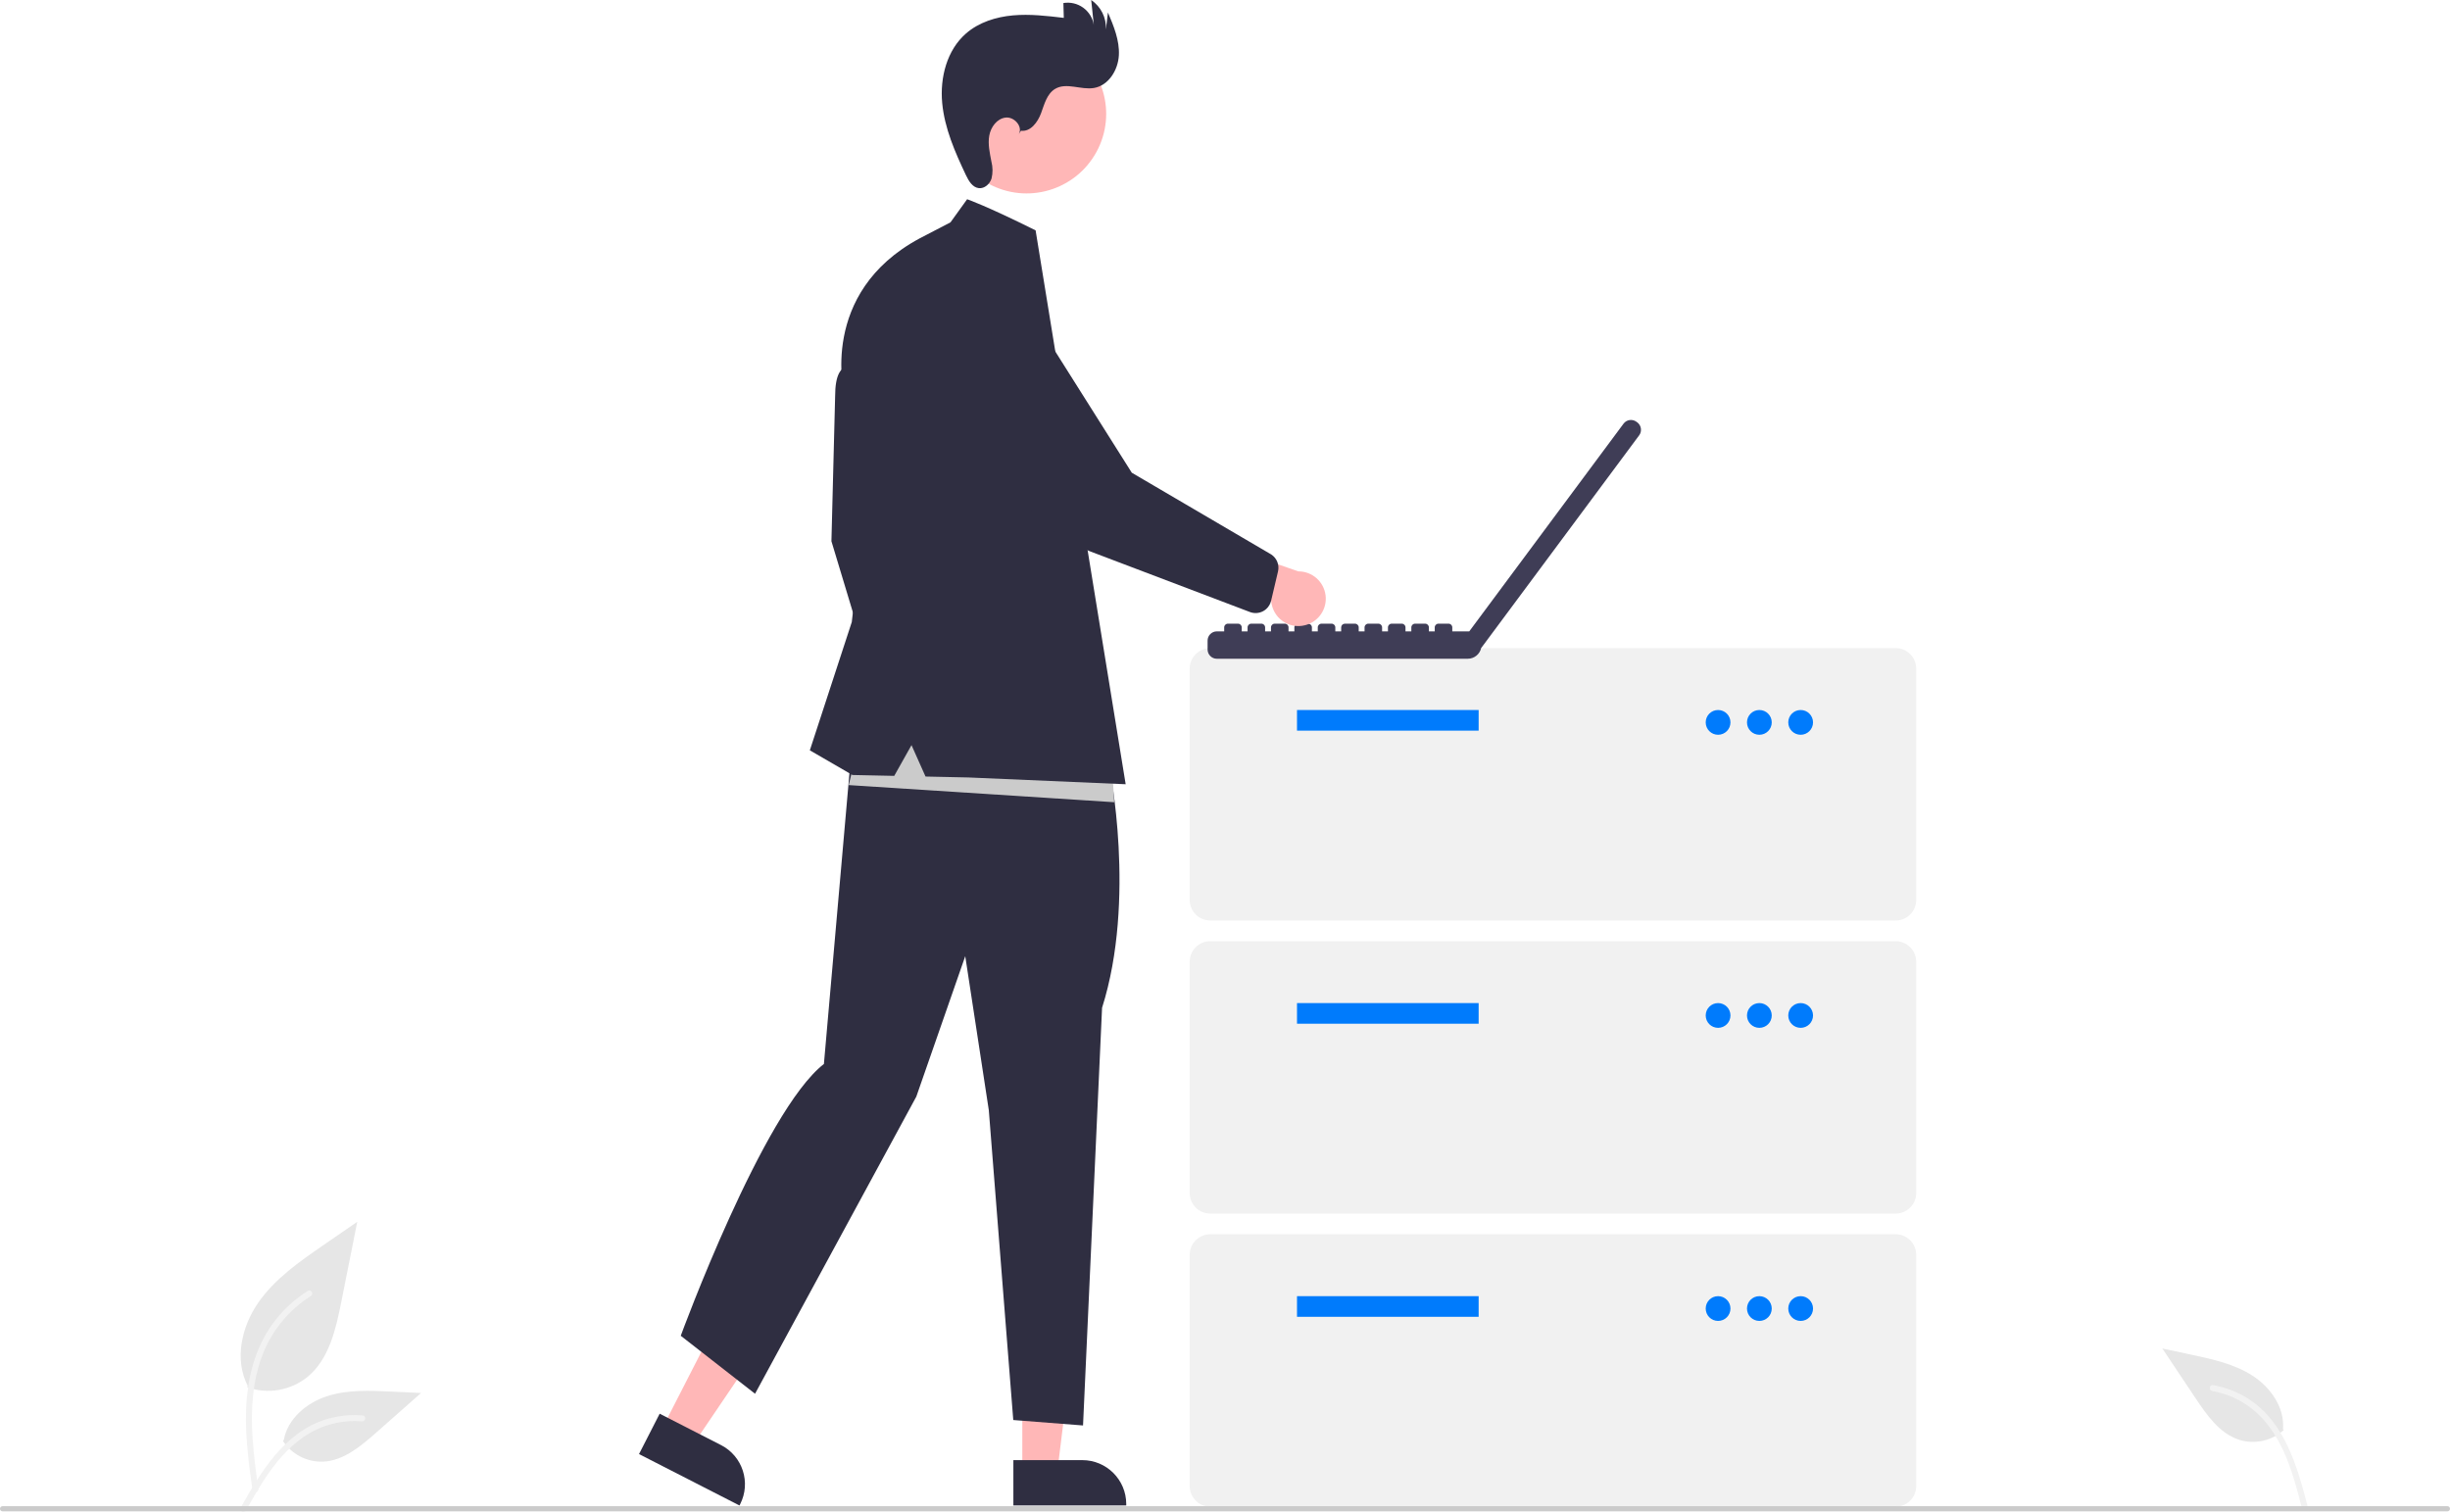
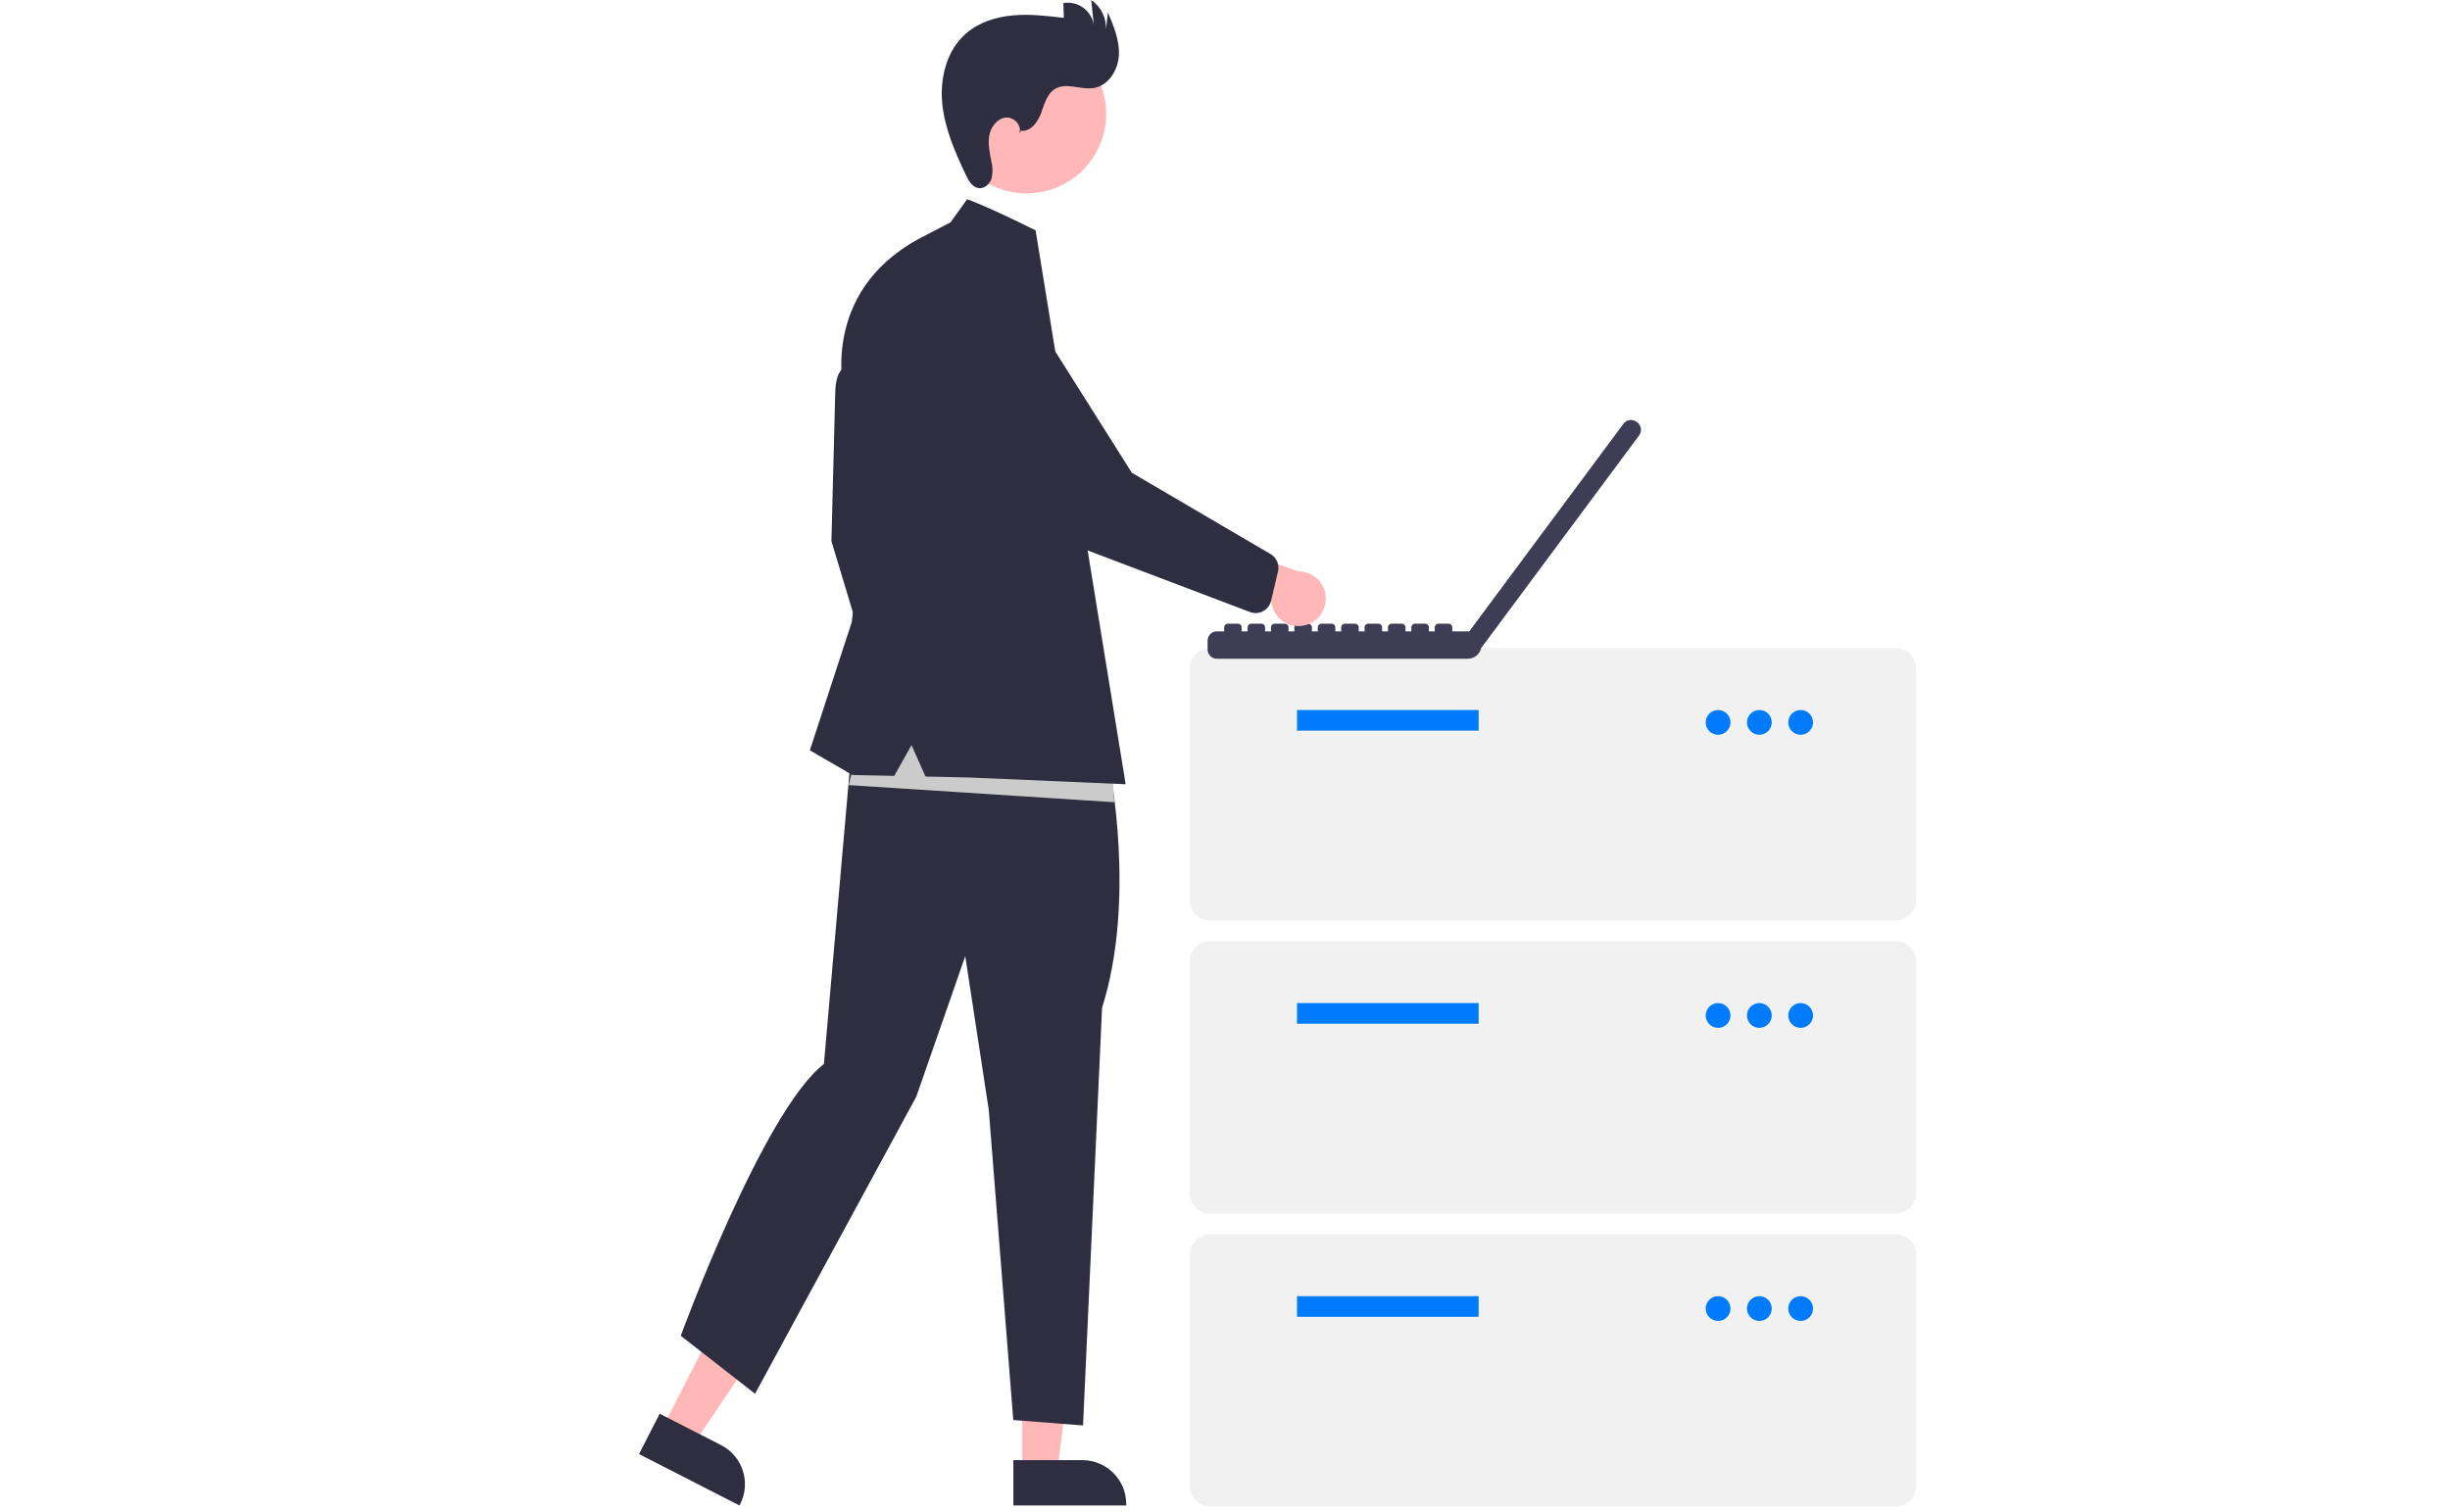
- <svg xmlns="http://www.w3.org/2000/svg" id="a6249f6b-4bee-49cf-a42b-14ab87a0b78f" data-name="Layer 1" width="945" height="583.224" viewBox="0 0 945 583.224">
-   <path id="b0cf38c7-358d-48dc-a444-e9782686dfa5" data-name="Path 438" d="M222.885,693.524a24.215,24.215,0,0,0,23.383-4.119c8.19-6.874,10.758-18.196,12.847-28.682l6.18-31.017-12.938,8.908c-9.305,6.406-18.818,13.019-25.26,22.298s-9.252,21.947-4.078,31.988" transform="translate(-127.5 -158.3878)" fill="#e6e6e6" />
-   <path id="acbbaa8b-0bc2-4bc9-96d7-93dd88f90f19" data-name="Path 439" d="M224.883,733.235c-1.628-11.864-3.304-23.881-2.159-35.872,1.015-10.649,4.264-21.049,10.878-29.579a49.206,49.206,0,0,1,12.625-11.44c1.262-.796,2.424,1.204,1.167,1.997A46.779,46.779,0,0,0,228.89,680.666c-4.029,10.246-4.675,21.416-3.982,32.3.419,6.582,1.311,13.121,2.206,19.653a1.198,1.198,0,0,1-.808,1.423,1.163,1.163,0,0,1-1.423-.808Z" transform="translate(-127.5 -158.3878)" fill="#f2f2f2" />
-   <path id="bed63620-84ae-4c66-a7c8-0d9b30f8c1e7" data-name="Path 442" d="M236.604,714.198A17.825,17.825,0,0,0,252.135,722.217c7.864-.373,14.418-5.86,20.317-11.07l17.452-15.409-11.55-.553c-8.306-.398-16.827-.771-24.738,1.793s-15.208,8.726-16.654,16.915" transform="translate(-127.5 -158.3878)" fill="#e6e6e6" />
-   <path id="fc4eb8ca-daad-4589-b224-2c71eec1c546" data-name="Path 443" d="M220.28,740.055c7.84-13.871,16.932-29.288,33.181-34.216A37.026,37.026,0,0,1,267.416,704.398c1.482.128,1.112,2.412-.367,2.285a34.398,34.398,0,0,0-22.272,5.892c-6.28,4.275-11.17,10.218-15.308,16.519-2.535,3.861-4.806,7.884-7.076,11.903C221.667,742.281,219.546,741.354,220.28,740.055Z" transform="translate(-127.5 -158.3878)" fill="#f2f2f2" />
-   <path id="ec83fa9a-7bb4-4b90-a90b-e1cec4444963" data-name="Path 442" d="M1008.357,710.039a17.825,17.825,0,0,1-17.065,3.783c-7.508-2.371-12.442-9.35-16.813-15.895l-12.934-19.357,11.308,2.417c8.132,1.738,16.465,3.555,23.458,8.056s12.472,12.323,11.778,20.61" transform="translate(-127.5 -158.3878)" fill="#e6e6e6" />
-   <path id="e32935a9-e392-46b4-9a67-68c65f1cc9fa" data-name="Path 443" d="M1017.531,739.208c-4.034-15.414-8.885-32.643-23.334-41.559a37.026,37.026,0,0,0-13.124-4.96c-1.465-.255-1.691,2.047-.229,2.302a34.398,34.398,0,0,1,20.026,11.389c4.979,5.738,8.187,12.733,10.578,19.883,1.464,4.38,2.631,8.851,3.799,13.316C1015.62,741.006,1017.908,740.652,1017.531,739.208Z" transform="translate(-127.5 -158.3878)" fill="#f2f2f2" />
-   <path d="M858.659,513.481H594.335a7.971,7.971,0,0,1-7.962-7.962V416.349a7.971,7.971,0,0,1,7.962-7.962H858.659a7.971,7.971,0,0,1,7.962,7.962V505.519A7.971,7.971,0,0,1,858.659,513.481Z" transform="translate(-127.5 -158.3878)" fill="#f1f1f1" />
-   <rect x="500.274" y="273.885" width="70.062" height="7.962" fill="#007bfc" />
-   <circle cx="662.69" cy="278.662" r="4.777" fill="#007bfc" />
-   <circle cx="678.613" cy="278.662" r="4.777" fill="#007bfc" />
-   <circle cx="694.536" cy="278.662" r="4.777" fill="#007bfc" />
-   <path d="M858.659,626.535H594.335a7.971,7.971,0,0,1-7.962-7.962V529.404a7.971,7.971,0,0,1,7.962-7.962H858.659a7.971,7.971,0,0,1,7.962,7.962v89.17A7.971,7.971,0,0,1,858.659,626.535Z" transform="translate(-127.5 -158.3878)" fill="#f1f1f1" />
-   <rect x="500.274" y="386.939" width="70.062" height="7.962" fill="#007bfc" />
-   <circle cx="662.69" cy="391.716" r="4.777" fill="#007bfc" />
-   <circle cx="678.613" cy="391.716" r="4.777" fill="#007bfc" />
-   <circle cx="694.536" cy="391.716" r="4.777" fill="#007bfc" />
-   <path d="M858.659,739.589H594.335a7.971,7.971,0,0,1-7.962-7.962V642.458a7.971,7.971,0,0,1,7.962-7.962H858.659a7.971,7.971,0,0,1,7.962,7.962v89.17A7.971,7.971,0,0,1,858.659,739.589Z" transform="translate(-127.5 -158.3878)" fill="#f1f1f1" />
-   <rect x="500.274" y="499.993" width="70.062" height="7.962" fill="#007bfc" />
-   <circle cx="662.69" cy="504.77" r="4.777" fill="#007bfc" />
-   <circle cx="678.613" cy="504.77" r="4.777" fill="#007bfc" />
-   <circle cx="694.536" cy="504.77" r="4.777" fill="#007bfc" />
-   <path d="M759.012,321.315l-.292-.216-.007-.005a3.576,3.576,0,0,0-5.003.739L694.213,401.938h-6.546v-1.538a1.431,1.431,0,0,0-1.431-1.431h-3.905a1.431,1.431,0,0,0-1.431,1.431v1.538h-2.26v-1.538a1.431,1.431,0,0,0-1.431-1.431h-3.905a1.431,1.431,0,0,0-1.431,1.431v1.538h-2.253v-1.538a1.431,1.431,0,0,0-1.431-1.431h-3.905a1.431,1.431,0,0,0-1.431,1.431v1.538h-2.26v-1.538a1.431,1.431,0,0,0-1.431-1.431H655.259a1.431,1.431,0,0,0-1.431,1.431v1.538h-2.253v-1.538a1.431,1.431,0,0,0-1.431-1.431h-3.905a1.43,1.43,0,0,0-1.431,1.431v1.538H642.549v-1.538a1.431,1.431,0,0,0-1.431-1.431H637.213a1.431,1.431,0,0,0-1.431,1.431v1.538h-2.26v-1.538a1.431,1.431,0,0,0-1.431-1.431h-3.905a1.431,1.431,0,0,0-1.431,1.431v1.538h-2.253v-1.538a1.431,1.431,0,0,0-1.431-1.431h-3.905a1.431,1.431,0,0,0-1.431,1.431v1.538h-2.26v-1.538a1.431,1.431,0,0,0-1.431-1.431h-3.905a1.431,1.431,0,0,0-1.431,1.431v1.538h-2.253v-1.538a1.431,1.431,0,0,0-1.431-1.431h-3.905a1.431,1.431,0,0,0-1.431,1.431v1.538H596.858a3.576,3.576,0,0,0-3.576,3.576V408.926a3.576,3.576,0,0,0,3.576,3.576h96.762a5.329,5.329,0,0,0,5.218-4.247l.037.028L759.745,326.325l.006-.007A3.577,3.577,0,0,0,759.012,321.315Z" transform="translate(-127.5 -158.3878)" fill="#3f3d56" />
-   <polygon points="255.504 550.825 267.523 556.976 296.966 513.544 279.228 504.466 255.504 550.825" fill="#ffb7b7" />
-   <path d="M381.946,703.72l23.67,12.113.001 0a16.946,16.946,0,0,1,7.364,22.804l-.251.49-38.754-19.833Z" transform="translate(-127.5 -158.3878)" fill="#2f2e41" />
-   <polygon points="394.317 567.652 407.819 567.652 414.242 515.575 394.315 515.575 394.317 567.652" fill="#ffb7b7" />
-   <path d="M518.373,721.632l26.589-.001h.001a16.946,16.946,0,0,1,16.945,16.944v.551l-43.534.002Z" transform="translate(-127.5 -158.3878)" fill="#2f2e41" />
-   <path d="M458.663,301.261s-9.041-6.927-9.041,9.993l-1.428,55.913,15.941,52.82,9.279-17.131-3.807-37.117Z" transform="translate(-127.5 -158.3878)" fill="#2f2e41" />
-   <path d="M555.377,454.192s10.484,51.058-2.796,92.96l-7.339,161.107-26.909-2.097-9.436-119.52-9.086-59.41-18.872,54.168L418.733,696.027l-28.657-22.366s31.756-86.649,55.217-104.842l11.766-134.011Z" transform="translate(-127.5 -158.3878)" fill="#2f2e41" />
-   <circle cx="523.48" cy="202.314" r="30.683" transform="translate(-32.63308 406.2144) rotate(-61.33685)" fill="#ffb7b7" />
-   <path d="M521.309,208.822c3.678.479,6.453-3.285,7.739-6.763s2.267-7.529,5.465-9.408c4.369-2.567,9.959.52,14.955-.327,5.642-.957,9.311-6.936,9.598-12.651s-1.987-11.212-4.219-16.482l-.779,6.549a12.987,12.987,0,0,0-5.675-11.352l1.004,9.609A10.199,10.199,0,0,0,537.664,159.558l.158,5.726c-6.517-.775-13.09-1.551-19.626-.961s-13.118,2.658-18.071,6.963c-7.41,6.439-10.116,17.041-9.208,26.815s4.943,18.957,9.149,27.827c1.058,2.232,2.521,4.75,4.975,5.034,2.204.255,4.222-1.587,4.907-3.698a13.404,13.404,0,0,0-.059-6.585c-.62-3.295-1.402-6.662-.819-9.963s2.958-6.564,6.286-6.968,6.733,3.399,5.133,6.345Z" transform="translate(-127.5 -158.3878)" fill="#2f2e41" />
-   <polygon points="429.776 309.458 327.357 302.85 335.066 270.913 428.674 291.838 429.776 309.458" fill="#cbcbcb" />
-   <path d="M494.114,244.158l6.424-8.919s7.18,2.44,26.41,12.012l1.359,8.356L561.685,460.909,501.014,458.292l-16.522-.352-5.407-12.12-6.667,11.863-16.134-.343-16.417-9.517,16.179-49.489,5.234-45.206-8.089-42.589s-10.179-39.108,29.027-60.195Z" transform="translate(-127.5 -158.3878)" fill="#2f2e41" />
-   <path d="M630.863,399.573a10.486,10.486,0,0,1-13.041-9.406L581.827,380.526l14.48-12.857,31.962,11.127a10.543,10.543,0,0,1,2.595,20.777Z" transform="translate(-127.5 -158.3878)" fill="#ffb7b7" />
-   <path d="M614.741,394.13a6.142,6.142,0,0,1-4.987.396l-59.213-22.474a63.227,63.227,0,0,1-34.032-28.684l-24.693-44.049a19.765,19.765,0,1,1,29.491-26.323L564.047,340.737l53.787,31.534a6.155,6.155,0,0,1,2.617,6.546l-2.675,11.334a6.143,6.143,0,0,1-1.866,3.15A6.074,6.074,0,0,1,614.741,394.13Z" transform="translate(-127.5 -158.3878)" fill="#2f2e41" />
-   <path d="M1071.5,741.388h-943a1,1,0,0,1,0-2h943a1,1,0,0,1,0,2Z" transform="translate(-127.5 -158.3878)" fill="#cbcbcb" />
+ <svg xmlns="http://www.w3.org/2000/svg" id="a6249f6b-4bee-49cf-a42b-14ab87a0b78f" data-name="Layer 1" width="945" height="583.224" viewBox="0 0 945 583.224" version="1.1">
+   <defs id="defs69" />
+   <path d="M858.659,513.481H594.335a7.971,7.971,0,0,1-7.962-7.962V416.349a7.971,7.971,0,0,1,7.962-7.962H858.659a7.971,7.971,0,0,1,7.962,7.962V505.519A7.971,7.971,0,0,1,858.659,513.481Z" transform="translate(-127.5 -158.3878)" fill="#f1f1f1" id="path8" />
+   <rect x="500.274" y="273.885" width="70.062" height="7.962" fill="#007bfc" id="rect10" />
+   <circle cx="662.69" cy="278.662" r="4.777" fill="#007bfc" id="circle12" />
+   <circle cx="678.613" cy="278.662" r="4.777" fill="#007bfc" id="circle14" />
+   <circle cx="694.536" cy="278.662" r="4.777" fill="#007bfc" id="circle16" />
+   <path d="M858.659,626.535H594.335a7.971,7.971,0,0,1-7.962-7.962V529.404a7.971,7.971,0,0,1,7.962-7.962H858.659a7.971,7.971,0,0,1,7.962,7.962v89.17A7.971,7.971,0,0,1,858.659,626.535Z" transform="translate(-127.5 -158.3878)" fill="#f1f1f1" id="path18" />
+   <rect x="500.274" y="386.939" width="70.062" height="7.962" fill="#007bfc" id="rect20" />
+   <circle cx="662.69" cy="391.716" r="4.777" fill="#007bfc" id="circle22" />
+   <circle cx="678.613" cy="391.716" r="4.777" fill="#007bfc" id="circle24" />
+   <circle cx="694.536" cy="391.716" r="4.777" fill="#007bfc" id="circle26" />
+   <path d="M858.659,739.589H594.335a7.971,7.971,0,0,1-7.962-7.962V642.458a7.971,7.971,0,0,1,7.962-7.962H858.659a7.971,7.971,0,0,1,7.962,7.962v89.17A7.971,7.971,0,0,1,858.659,739.589Z" transform="translate(-127.5 -158.3878)" fill="#f1f1f1" id="path28" />
+   <rect x="500.274" y="499.993" width="70.062" height="7.962" fill="#007bfc" id="rect30" />
+   <circle cx="662.69" cy="504.77" r="4.777" fill="#007bfc" id="circle32" />
+   <circle cx="678.613" cy="504.77" r="4.777" fill="#007bfc" id="circle34" />
+   <circle cx="694.536" cy="504.77" r="4.777" fill="#007bfc" id="circle36" />
+   <path d="M759.012,321.315l-.292-.216-.007-.005a3.576,3.576,0,0,0-5.003.739L694.213,401.938h-6.546v-1.538a1.431,1.431,0,0,0-1.431-1.431h-3.905a1.431,1.431,0,0,0-1.431,1.431v1.538h-2.26v-1.538a1.431,1.431,0,0,0-1.431-1.431h-3.905a1.431,1.431,0,0,0-1.431,1.431v1.538h-2.253v-1.538a1.431,1.431,0,0,0-1.431-1.431h-3.905a1.431,1.431,0,0,0-1.431,1.431v1.538h-2.26v-1.538a1.431,1.431,0,0,0-1.431-1.431H655.259a1.431,1.431,0,0,0-1.431,1.431v1.538h-2.253v-1.538a1.431,1.431,0,0,0-1.431-1.431h-3.905a1.43,1.43,0,0,0-1.431,1.431v1.538H642.549v-1.538a1.431,1.431,0,0,0-1.431-1.431H637.213a1.431,1.431,0,0,0-1.431,1.431v1.538h-2.26v-1.538a1.431,1.431,0,0,0-1.431-1.431h-3.905a1.431,1.431,0,0,0-1.431,1.431v1.538h-2.253v-1.538a1.431,1.431,0,0,0-1.431-1.431h-3.905a1.431,1.431,0,0,0-1.431,1.431v1.538h-2.26v-1.538a1.431,1.431,0,0,0-1.431-1.431h-3.905a1.431,1.431,0,0,0-1.431,1.431v1.538h-2.253v-1.538a1.431,1.431,0,0,0-1.431-1.431h-3.905a1.431,1.431,0,0,0-1.431,1.431v1.538H596.858a3.576,3.576,0,0,0-3.576,3.576V408.926a3.576,3.576,0,0,0,3.576,3.576h96.762a5.329,5.329,0,0,0,5.218-4.247l.037.028L759.745,326.325l.006-.007A3.577,3.577,0,0,0,759.012,321.315Z" transform="translate(-127.5 -158.3878)" fill="#3f3d56" id="path38" />
+   <polygon points="255.504 550.825 267.523 556.976 296.966 513.544 279.228 504.466 255.504 550.825" fill="#ffb7b7" id="polygon40" />
+   <path d="M381.946,703.72l23.67,12.113.001 0a16.946,16.946,0,0,1,7.364,22.804l-.251.49-38.754-19.833Z" transform="translate(-127.5 -158.3878)" fill="#2f2e41" id="path42" />
+   <polygon points="394.317 567.652 407.819 567.652 414.242 515.575 394.315 515.575 394.317 567.652" fill="#ffb7b7" id="polygon44" />
+   <path d="M518.373,721.632l26.589-.001h.001a16.946,16.946,0,0,1,16.945,16.944v.551l-43.534.002Z" transform="translate(-127.5 -158.3878)" fill="#2f2e41" id="path46" />
+   <path d="M458.663,301.261s-9.041-6.927-9.041,9.993l-1.428,55.913,15.941,52.82,9.279-17.131-3.807-37.117Z" transform="translate(-127.5 -158.3878)" fill="#2f2e41" id="path48" />
+   <path d="M555.377,454.192s10.484,51.058-2.796,92.96l-7.339,161.107-26.909-2.097-9.436-119.52-9.086-59.41-18.872,54.168L418.733,696.027l-28.657-22.366s31.756-86.649,55.217-104.842l11.766-134.011Z" transform="translate(-127.5 -158.3878)" fill="#2f2e41" id="path50" />
+   <circle cx="523.48" cy="202.314" r="30.683" transform="translate(-32.63308 406.2144) rotate(-61.33685)" fill="#ffb7b7" id="circle52" />
+   <path d="M521.309,208.822c3.678.479,6.453-3.285,7.739-6.763s2.267-7.529,5.465-9.408c4.369-2.567,9.959.52,14.955-.327,5.642-.957,9.311-6.936,9.598-12.651s-1.987-11.212-4.219-16.482l-.779,6.549a12.987,12.987,0,0,0-5.675-11.352l1.004,9.609A10.199,10.199,0,0,0,537.664,159.558l.158,5.726c-6.517-.775-13.09-1.551-19.626-.961s-13.118,2.658-18.071,6.963c-7.41,6.439-10.116,17.041-9.208,26.815s4.943,18.957,9.149,27.827c1.058,2.232,2.521,4.75,4.975,5.034,2.204.255,4.222-1.587,4.907-3.698a13.404,13.404,0,0,0-.059-6.585c-.62-3.295-1.402-6.662-.819-9.963s2.958-6.564,6.286-6.968,6.733,3.399,5.133,6.345Z" transform="translate(-127.5 -158.3878)" fill="#2f2e41" id="path54" />
+   <polygon points="429.776 309.458 327.357 302.85 335.066 270.913 428.674 291.838 429.776 309.458" fill="#cbcbcb" id="polygon56" />
+   <path d="M494.114,244.158l6.424-8.919s7.18,2.44,26.41,12.012l1.359,8.356L561.685,460.909,501.014,458.292l-16.522-.352-5.407-12.12-6.667,11.863-16.134-.343-16.417-9.517,16.179-49.489,5.234-45.206-8.089-42.589s-10.179-39.108,29.027-60.195Z" transform="translate(-127.5 -158.3878)" fill="#2f2e41" id="path58" />
+   <path d="M630.863,399.573a10.486,10.486,0,0,1-13.041-9.406L581.827,380.526l14.48-12.857,31.962,11.127a10.543,10.543,0,0,1,2.595,20.777Z" transform="translate(-127.5 -158.3878)" fill="#ffb7b7" id="path60" />
+   <path d="M614.741,394.13a6.142,6.142,0,0,1-4.987.396l-59.213-22.474a63.227,63.227,0,0,1-34.032-28.684l-24.693-44.049a19.765,19.765,0,1,1,29.491-26.323L564.047,340.737l53.787,31.534a6.155,6.155,0,0,1,2.617,6.546l-2.675,11.334a6.143,6.143,0,0,1-1.866,3.15A6.074,6.074,0,0,1,614.741,394.13Z" transform="translate(-127.5 -158.3878)" fill="#2f2e41" id="path62" />
</svg>
